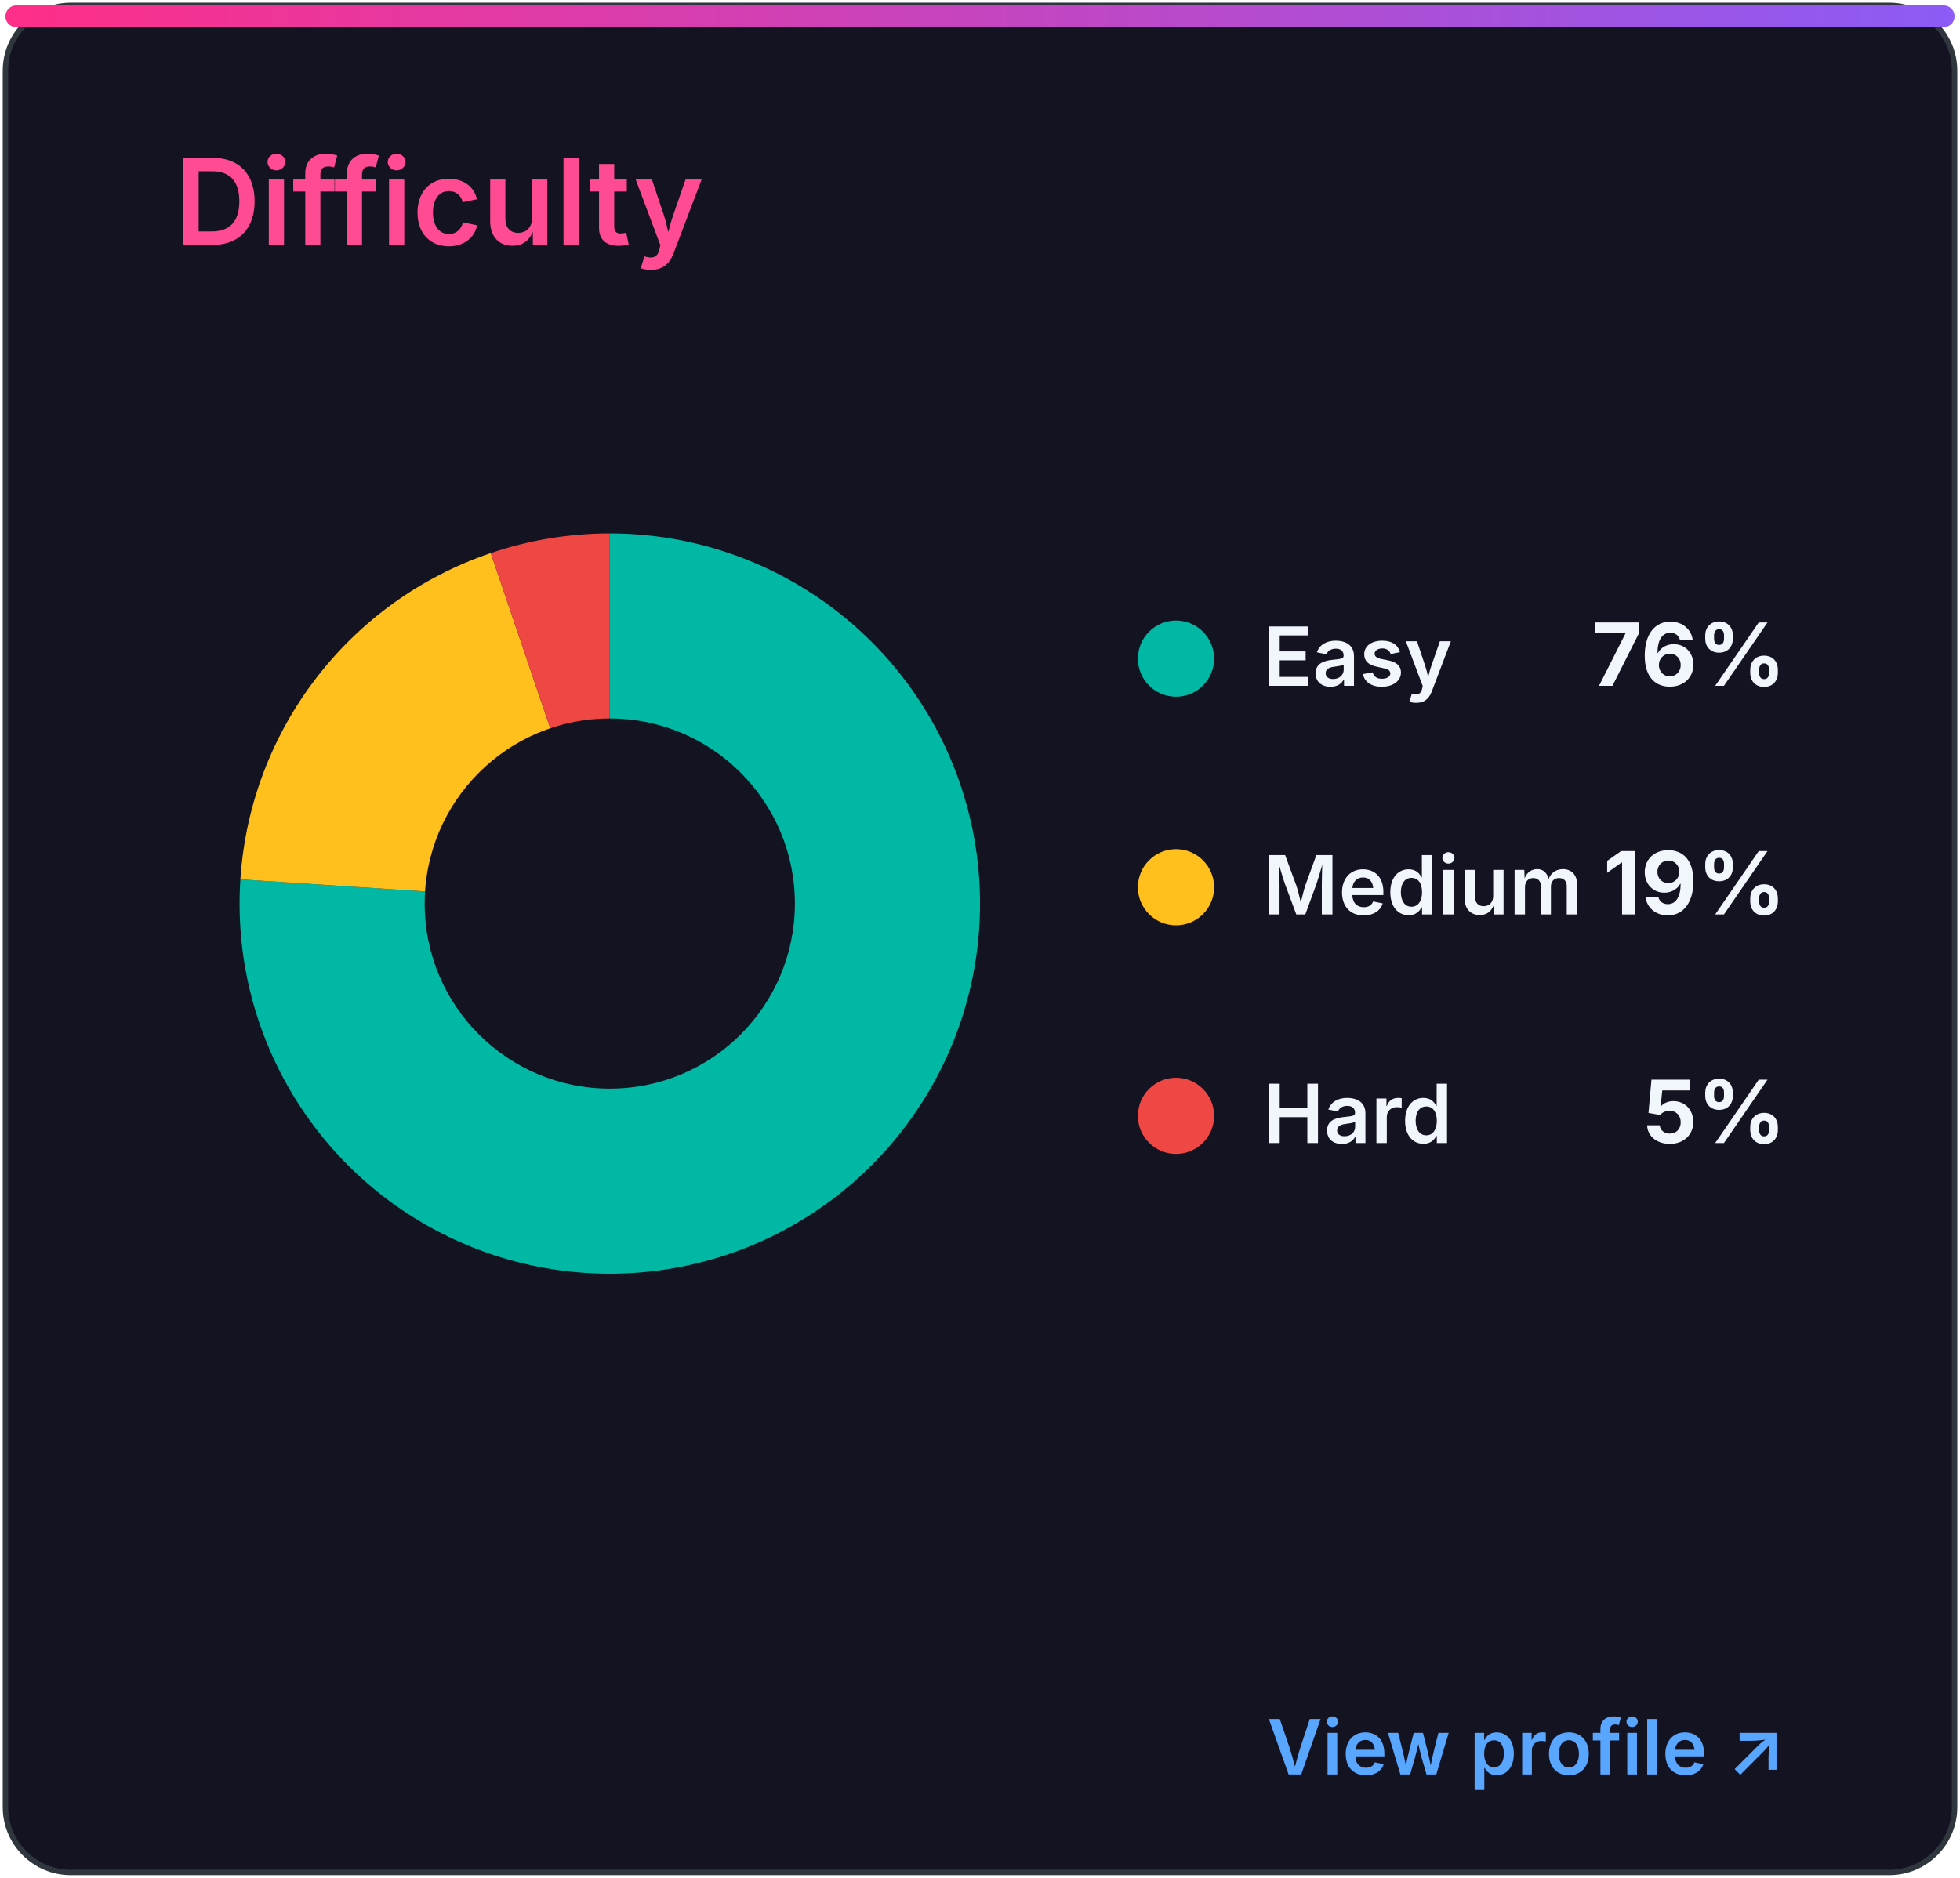
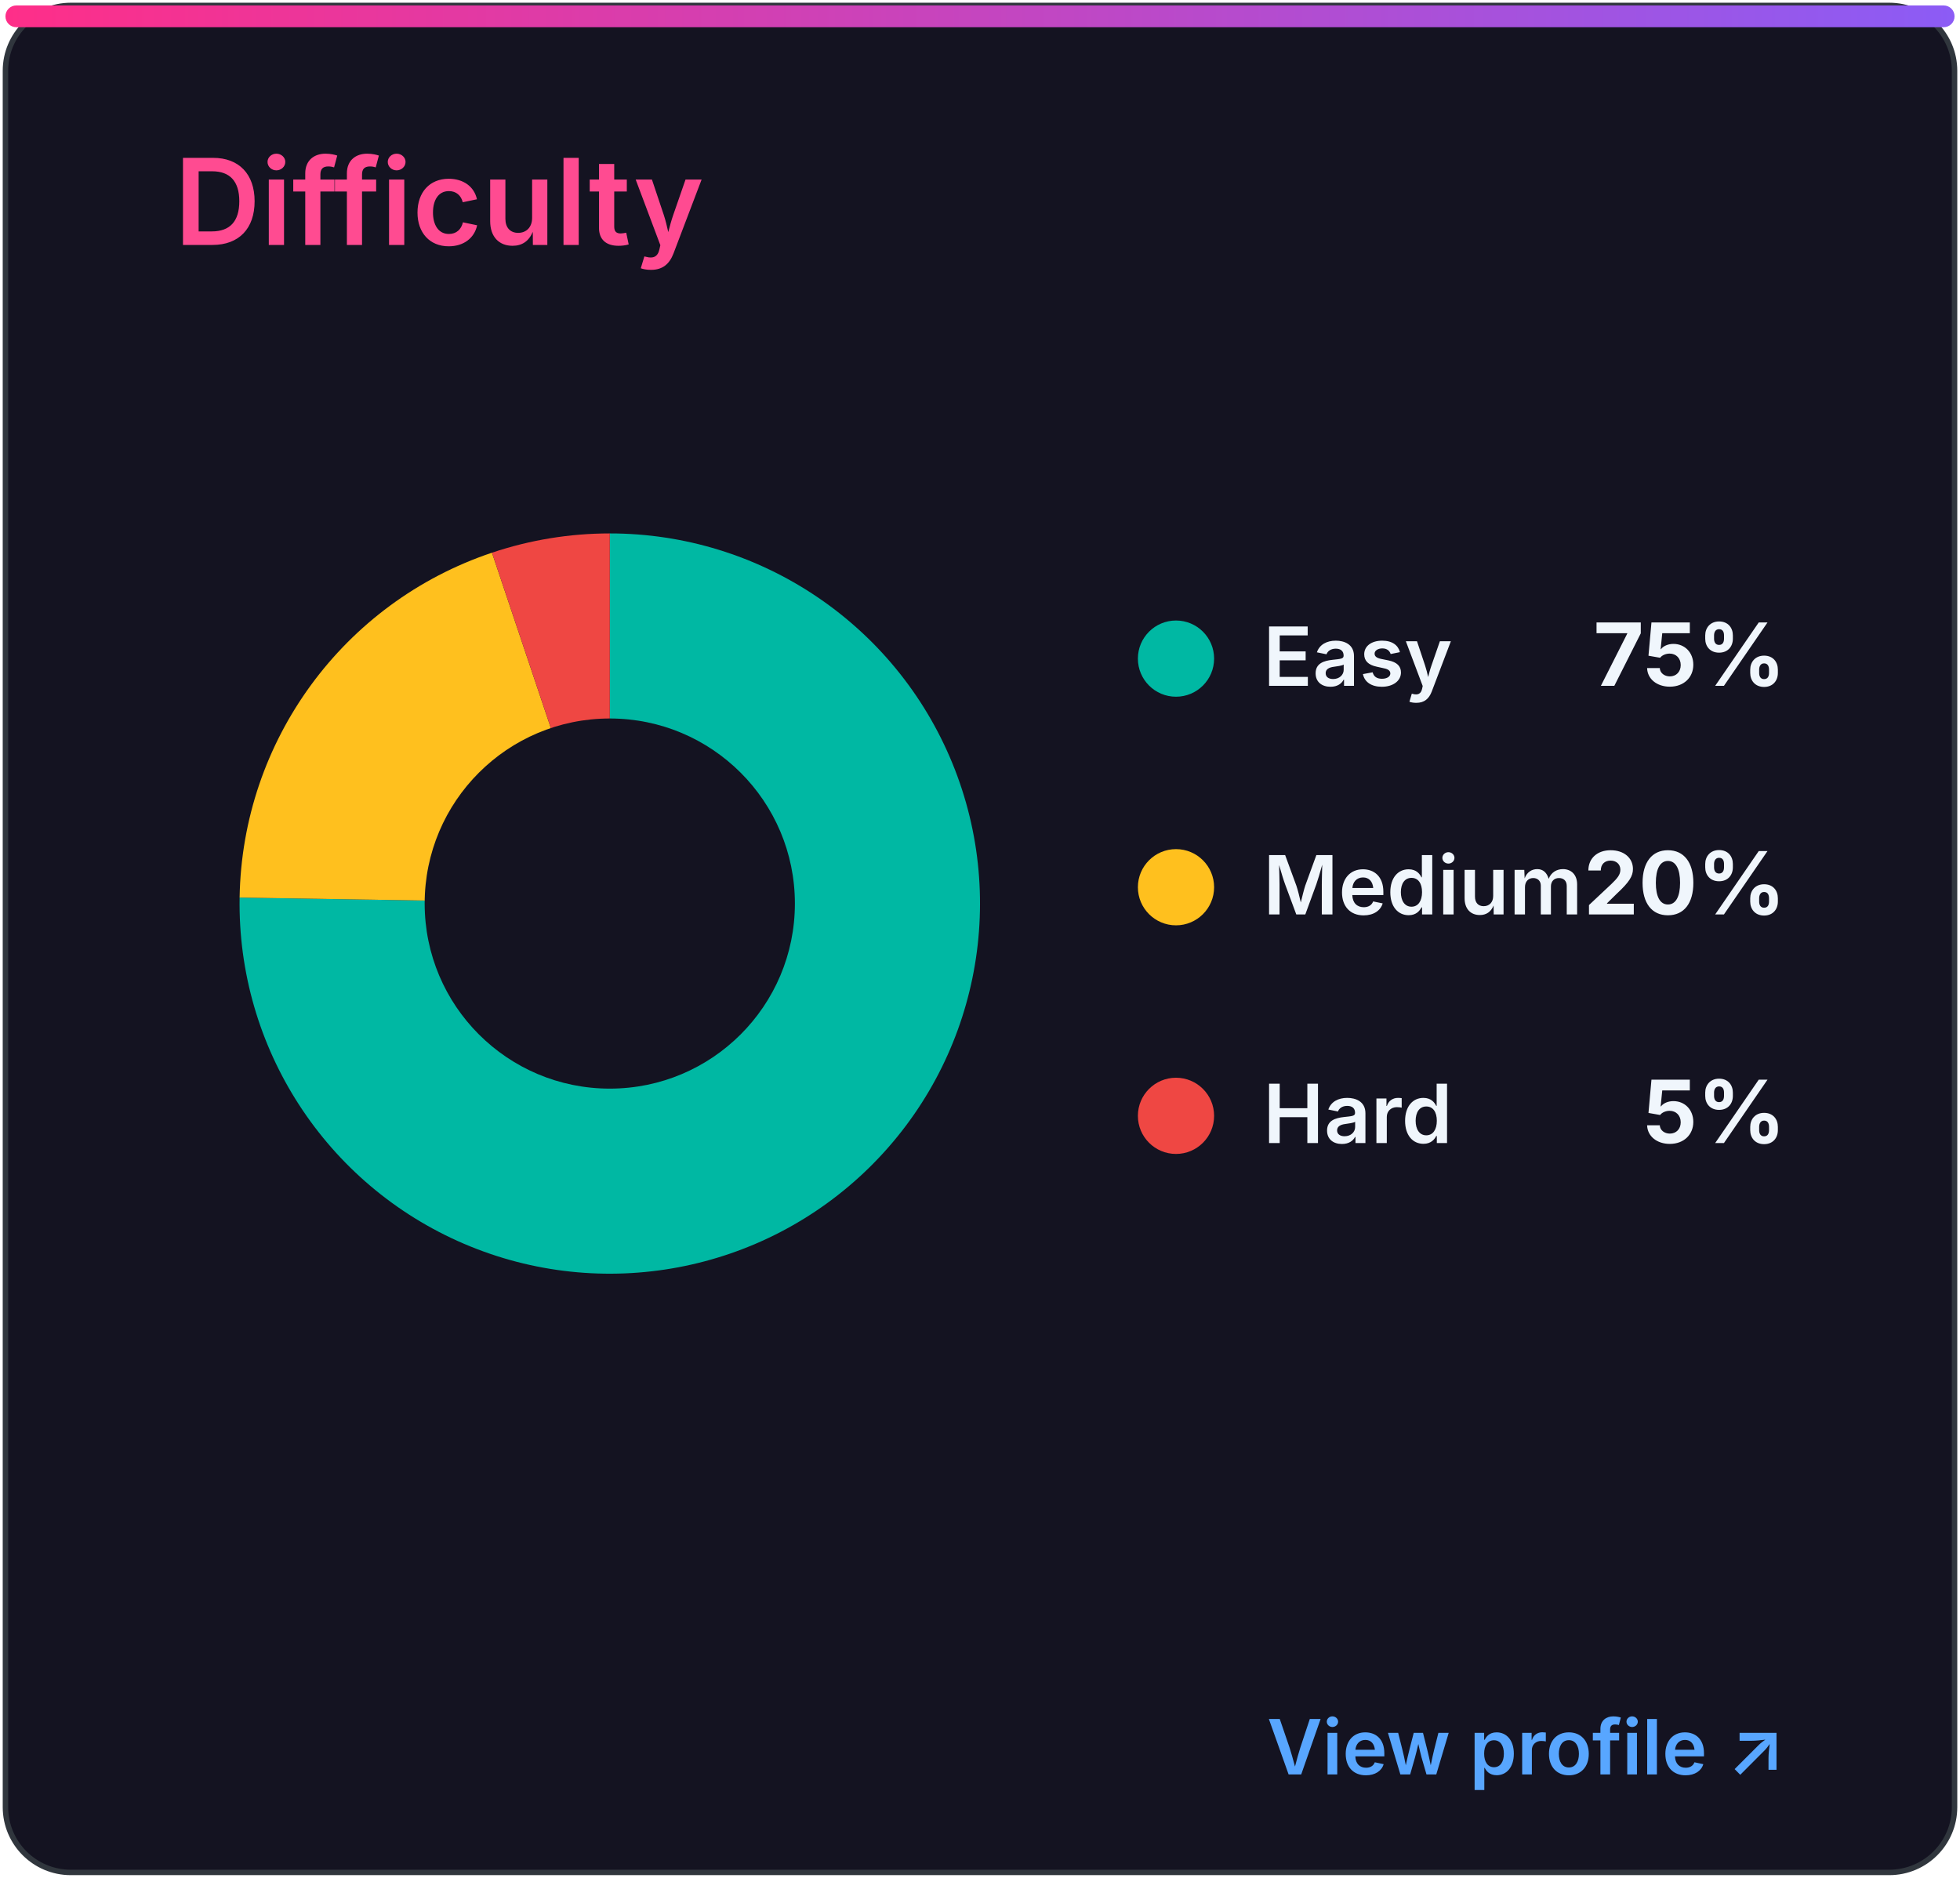
<svg xmlns="http://www.w3.org/2000/svg" width="360" height="345" viewBox="0 0 360 345" role="img" aria-labelledby="title desc">
  <defs>
    <linearGradient id="accent" x1="0" x2="1">
      <stop stop-color="#ff2e88" />
      <stop offset="1" stop-color="#8b5cf6" />
    </linearGradient>
    <clipPath id="bar">
      <rect x="32" y="82" width="296" height="8" rx="4" />
    </clipPath>
    <style>
.heading{font:600 22px -apple-system,BlinkMacSystemFont,'Segoe UI',sans-serif;fill:#ff4b91}
.eyebrow{font:600 10px -apple-system,BlinkMacSystemFont,'Segoe UI',sans-serif;letter-spacing:1.2px;fill:#8b949e}
.total{font:700 52px -apple-system,BlinkMacSystemFont,'Segoe UI',sans-serif;fill:#f0f6fc}
.metric{font:600 15px -apple-system,BlinkMacSystemFont,'Segoe UI',sans-serif;fill:#f0f6fc}
.count{font:700 16px -apple-system,BlinkMacSystemFont,'Segoe UI',sans-serif;fill:#f0f6fc}
.muted{font:500 13px -apple-system,BlinkMacSystemFont,'Segoe UI',sans-serif;fill:#8b949e}
.language{font:700 31px -apple-system,BlinkMacSystemFont,'Segoe UI',sans-serif;fill:#f0f6fc}
.link{font:600 14px -apple-system,BlinkMacSystemFont,'Segoe UI',sans-serif;fill:#58a6ff}
</style>
  </defs>
  <rect x="1" y="1" width="358" height="343" rx="12" fill="#141321" stroke="#30363d" />
  <rect x="1" y="1" width="358" height="4" rx="2" fill="url(#accent)" />
  <text x="32" y="45" class="heading">Difficulty</text>
-   <path d="M 112 166 L 112.00 98.00 A 68 68 0 1 1 44.15 161.55 Z" fill="#00b8a3" />
-   <path d="M 112 166 L 44.15 161.55 A 68 68 0 0 1 90.14 101.61 Z" fill="#ffc01e" />
-   <path d="M 112 166 L 90.14 101.61 A 68 68 0 0 1 112.00 98.00 Z" fill="#ef4743" />
+   <path d="M 112 166 L 112.00 98.00 A 68 68 0 1 1 44.01 164.90 Z" fill="#00b8a3" />
+   <path d="M 112 166 L 44.01 164.90 A 68 68 0 0 1 90.36 101.54 Z" fill="#ffc01e" />
+   <path d="M 112 166 L 90.36 101.54 A 68 68 0 0 1 112.00 98.00 Z" fill="#ef4743" />
  <circle cx="112" cy="166" r="34" fill="#141321" />
  <circle cx="216" cy="121" r="7" fill="#00b8a3" />
  <text x="232" y="126" class="metric">Easy</text>
-   <text x="328" y="126" class="count" text-anchor="end">76%</text>
+   <text x="328" y="126" class="count" text-anchor="end">75%</text>
  <circle cx="216" cy="163" r="7" fill="#ffc01e" />
  <text x="232" y="168" class="metric">Medium</text>
-   <text x="328" y="168" class="count" text-anchor="end">19%</text>
+   <text x="328" y="168" class="count" text-anchor="end">20%</text>
  <circle cx="216" cy="205" r="7" fill="#ef4743" />
  <text x="232" y="210" class="metric">Hard</text>
  <text x="328" y="210" class="count" text-anchor="end">5%</text>
  <text x="328" y="326" class="link" text-anchor="end">View profile ↗</text>
</svg>
